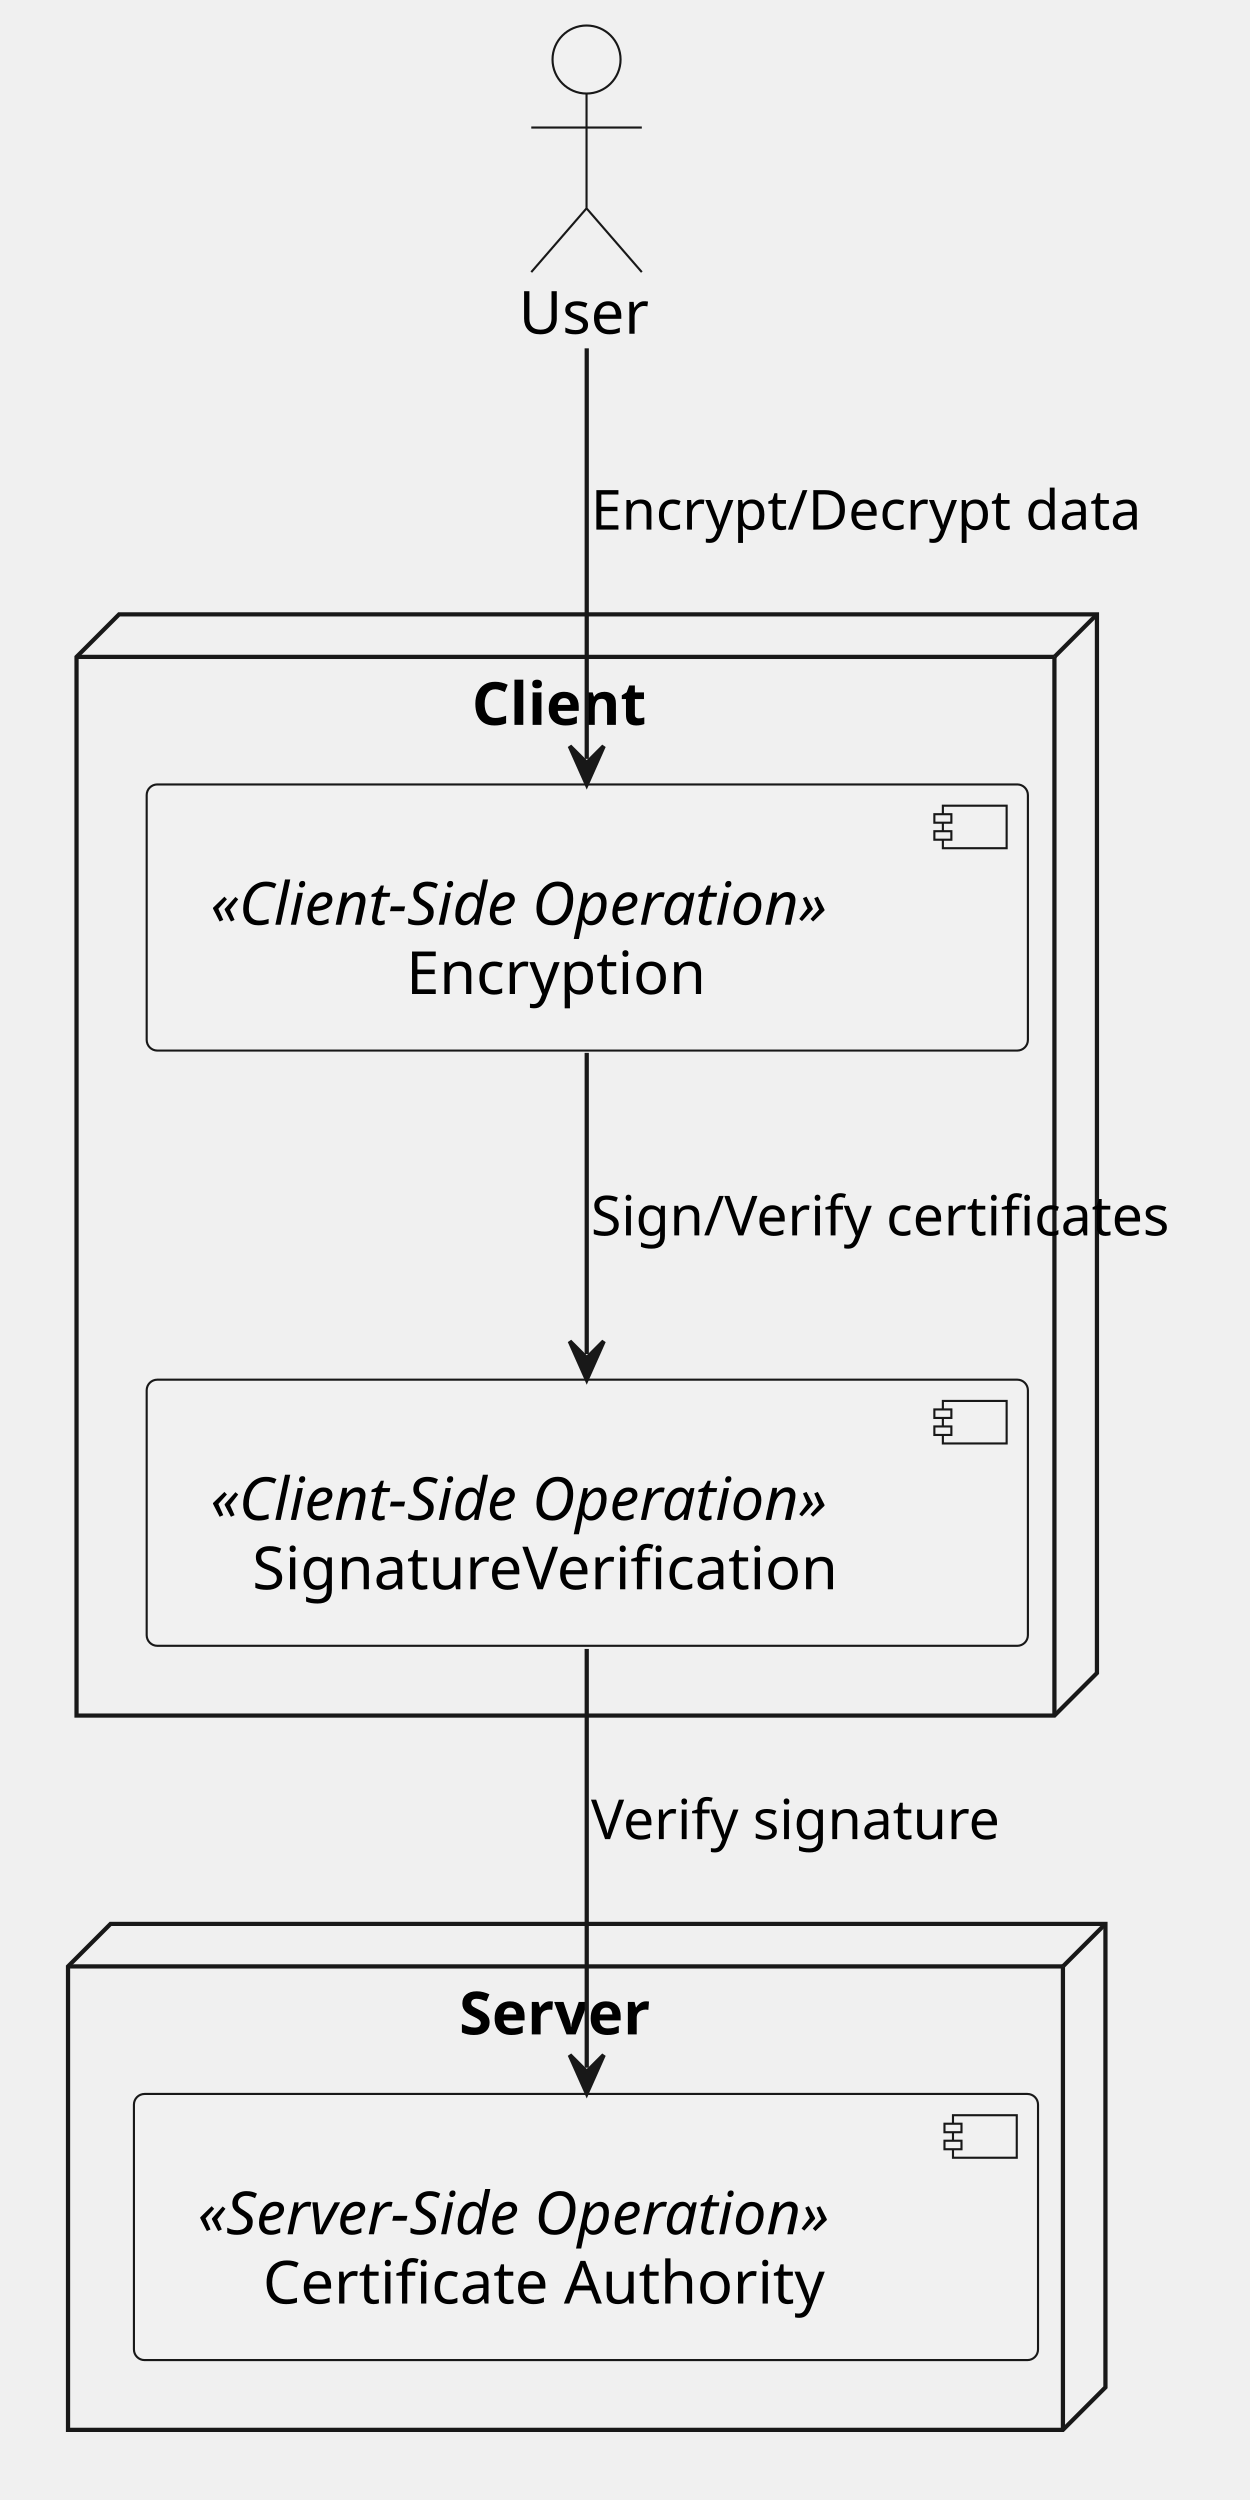
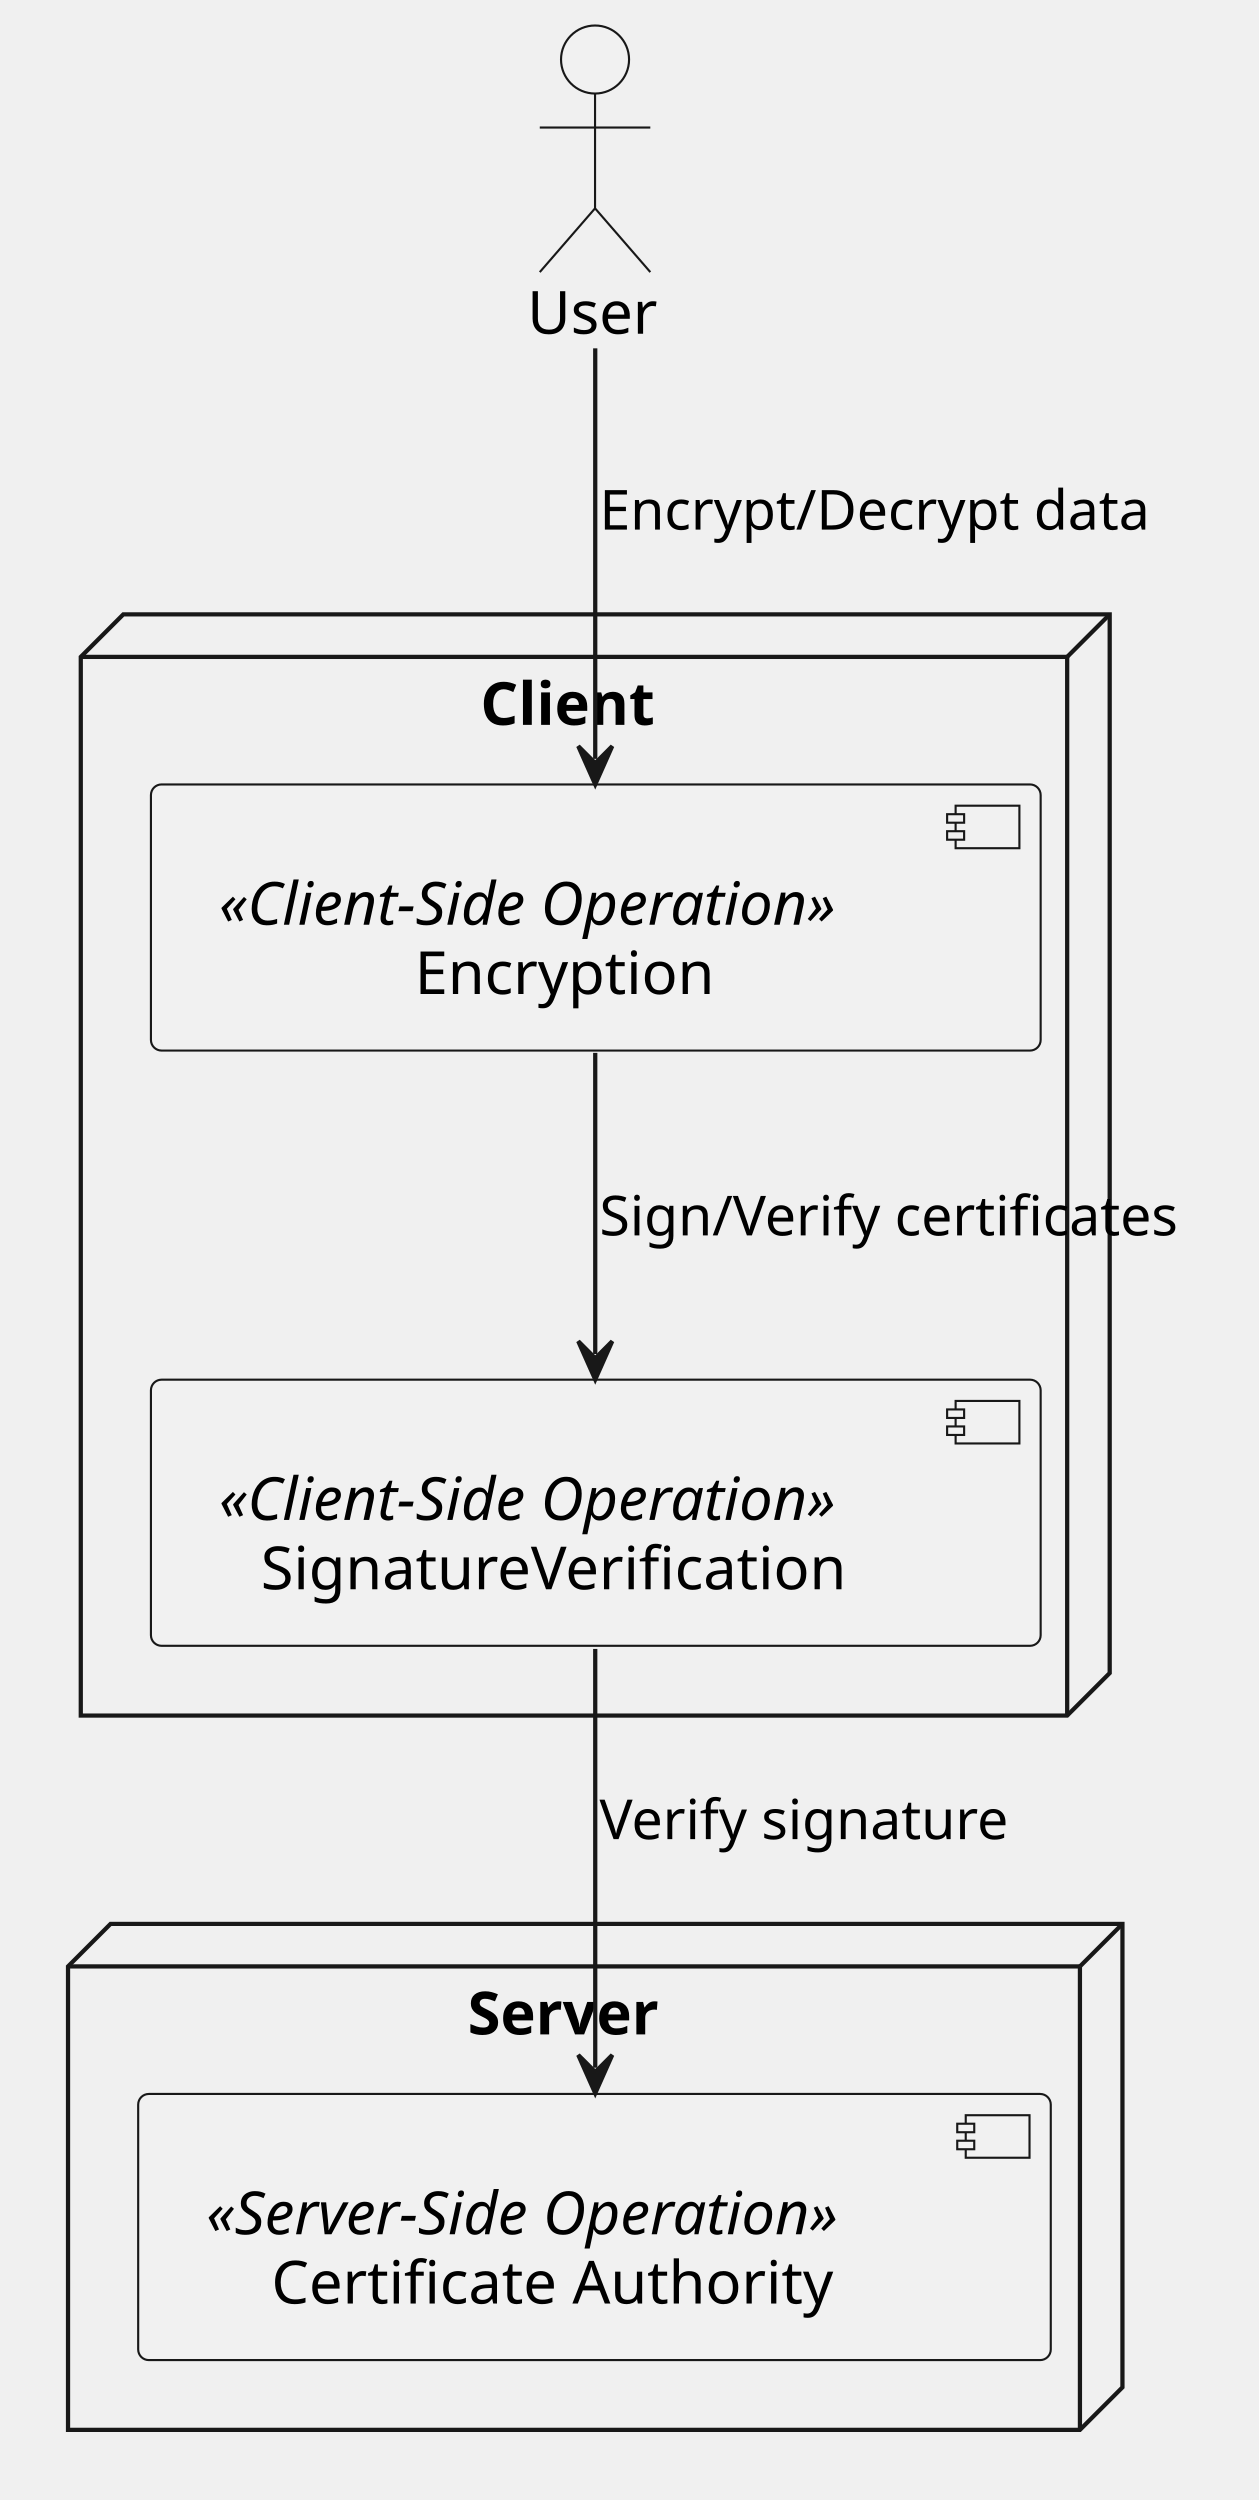
- <svg xmlns="http://www.w3.org/2000/svg" contentStyleType="text/css" height="588px" preserveAspectRatio="none" style="width:294px;height:588px;background:#FFFFFF;" version="1.1" viewBox="0 0 294 588" width="294px" zoomAndPan="magnify">
+ <svg xmlns="http://www.w3.org/2000/svg" contentStyleType="text/css" data-diagram-type="DESCRIPTION" height="588px" preserveAspectRatio="none" style="width:296px;height:588px;background:#FFFFFF;" version="1.1" viewBox="0 0 296 588" width="296px" zoomAndPan="magnify">
  <defs />
  <g>
    <g id="cluster_Client">
-       <polygon fill="none" points="18,154.5,28,144.5,258,144.5,258,393.5,248,403.5,18,403.5,18,154.5" style="stroke:#181818;stroke-width:1;" />
-       <line style="stroke:#181818;stroke-width:1;" x1="248" x2="258" y1="154.5" y2="144.5" />
-       <line style="stroke:#181818;stroke-width:1;" x1="18" x2="248" y1="154.5" y2="154.5" />
-       <line style="stroke:#181818;stroke-width:1;" x1="248" x2="248" y1="154.5" y2="403.5" />
-       <text fill="#000000" font-family="sans-serif" font-size="14" font-weight="bold" lengthAdjust="spacing" textLength="46.026" x="110.987" y="170.495">Client</text>
+       <polygon fill="#FFFFFF" fill-opacity="0" points="19,154.5,29,144.5,261,144.5,261,393.5,251,403.5,19,403.5,19,154.5" style="stroke:#181818;stroke-width:1;" />
+       <line style="stroke:#181818;stroke-width:1;" x1="251" x2="261" y1="154.5" y2="144.5" />
+       <line style="stroke:#181818;stroke-width:1;" x1="19" x2="251" y1="154.5" y2="154.5" />
+       <line style="stroke:#181818;stroke-width:1;" x1="251" x2="251" y1="154.5" y2="403.5" />
+       <text fill="#000000" font-family="sans-serif" font-size="14" font-weight="bold" lengthAdjust="spacing" textLength="46.026" x="112.987" y="170.495">Client</text>
    </g>
    <g id="cluster_Server">
-       <polygon fill="none" points="16,462.5,26,452.5,260,452.5,260,561.5,250,571.5,16,571.5,16,462.5" style="stroke:#181818;stroke-width:1;" />
-       <line style="stroke:#181818;stroke-width:1;" x1="250" x2="260" y1="462.5" y2="452.5" />
-       <line style="stroke:#181818;stroke-width:1;" x1="16" x2="250" y1="462.5" y2="462.5" />
-       <line style="stroke:#181818;stroke-width:1;" x1="250" x2="250" y1="462.5" y2="571.5" />
-       <text fill="#000000" font-family="sans-serif" font-size="14" font-weight="bold" lengthAdjust="spacing" textLength="52.008" x="107.996" y="478.495">Server</text>
+       <polygon fill="#FFFFFF" fill-opacity="0" points="16,462.5,26,452.5,264,452.5,264,561.5,254,571.5,16,571.5,16,462.5" style="stroke:#181818;stroke-width:1;" />
+       <line style="stroke:#181818;stroke-width:1;" x1="254" x2="264" y1="462.5" y2="452.5" />
+       <line style="stroke:#181818;stroke-width:1;" x1="16" x2="254" y1="462.5" y2="462.5" />
+       <line style="stroke:#181818;stroke-width:1;" x1="254" x2="254" y1="462.5" y2="571.5" />
+       <text fill="#000000" font-family="sans-serif" font-size="14" font-weight="bold" lengthAdjust="spacing" textLength="52.008" x="109.996" y="478.495">Server</text>
    </g>
    <g id="elem_Encryption">
-       <rect fill="#F1F1F1" height="62.594" rx="2.5" ry="2.5" style="stroke:#181818;stroke-width:0.5;" width="207.262" x="34.5" y="184.5" />
-       <rect fill="#F1F1F1" height="10" style="stroke:#181818;stroke-width:0.5;" width="15" x="221.762" y="189.5" />
-       <rect fill="#F1F1F1" height="2" style="stroke:#181818;stroke-width:0.5;" width="4" x="219.762" y="191.5" />
-       <rect fill="#F1F1F1" height="2" style="stroke:#181818;stroke-width:0.5;" width="4" x="219.762" y="195.5" />
-       <text fill="#000000" font-family="sans-serif" font-size="14" font-style="italic" lengthAdjust="spacing" textLength="167.262" x="49.5" y="217.495">«Client-Side Operation»</text>
-       <text fill="#000000" font-family="sans-serif" font-size="14" lengthAdjust="spacing" textLength="75.161" x="95.55" y="233.792">Encryption</text>
+       <rect fill="#F1F1F1" height="62.594" rx="2.5" ry="2.5" style="stroke:#181818;stroke-width:0.5;" width="209.262" x="35.5" y="184.5" />
+       <rect fill="#F1F1F1" height="10" style="stroke:#181818;stroke-width:0.5;" width="15" x="224.762" y="189.5" />
+       <rect fill="#F1F1F1" height="2" style="stroke:#181818;stroke-width:0.5;" width="4" x="222.762" y="191.5" />
+       <rect fill="#F1F1F1" height="2" style="stroke:#181818;stroke-width:0.5;" width="4" x="222.762" y="195.5" />
+       <text fill="#000000" font-family="sans-serif" font-size="14" font-style="italic" lengthAdjust="spacing" textLength="167.262" x="51.5" y="217.495">«Client-Side Operation»</text>
+       <text fill="#000000" font-family="sans-serif" font-size="14" lengthAdjust="spacing" textLength="75.161" x="97.55" y="233.792">Encryption</text>
    </g>
    <g id="elem_SignatureVerification">
-       <rect fill="#F1F1F1" height="62.594" rx="2.5" ry="2.5" style="stroke:#181818;stroke-width:0.5;" width="207.262" x="34.5" y="324.5" />
-       <rect fill="#F1F1F1" height="10" style="stroke:#181818;stroke-width:0.5;" width="15" x="221.762" y="329.5" />
-       <rect fill="#F1F1F1" height="2" style="stroke:#181818;stroke-width:0.5;" width="4" x="219.762" y="331.5" />
-       <rect fill="#F1F1F1" height="2" style="stroke:#181818;stroke-width:0.5;" width="4" x="219.762" y="335.5" />
-       <text fill="#000000" font-family="sans-serif" font-size="14" font-style="italic" lengthAdjust="spacing" textLength="167.262" x="49.5" y="357.495">«Client-Side Operation»</text>
-       <text fill="#000000" font-family="sans-serif" font-size="14" lengthAdjust="spacing" textLength="147.595" x="59.334" y="373.792">SignatureVerification</text>
+       <rect fill="#F1F1F1" height="62.594" rx="2.5" ry="2.5" style="stroke:#181818;stroke-width:0.5;" width="209.262" x="35.5" y="324.5" />
+       <rect fill="#F1F1F1" height="10" style="stroke:#181818;stroke-width:0.5;" width="15" x="224.762" y="329.5" />
+       <rect fill="#F1F1F1" height="2" style="stroke:#181818;stroke-width:0.5;" width="4" x="222.762" y="331.5" />
+       <rect fill="#F1F1F1" height="2" style="stroke:#181818;stroke-width:0.5;" width="4" x="222.762" y="335.5" />
+       <text fill="#000000" font-family="sans-serif" font-size="14" font-style="italic" lengthAdjust="spacing" textLength="167.262" x="51.5" y="357.495">«Client-Side Operation»</text>
+       <text fill="#000000" font-family="sans-serif" font-size="14" lengthAdjust="spacing" textLength="147.595" x="61.334" y="373.792">SignatureVerification</text>
    </g>
    <g id="elem_Certificate Authority">
-       <rect fill="#F1F1F1" height="62.594" rx="2.5" ry="2.5" style="stroke:#181818;stroke-width:0.5;" width="212.642" x="31.5" y="492.5" />
-       <rect fill="#F1F1F1" height="10" style="stroke:#181818;stroke-width:0.5;" width="15" x="224.142" y="497.5" />
-       <rect fill="#F1F1F1" height="2" style="stroke:#181818;stroke-width:0.5;" width="4" x="222.142" y="499.5" />
-       <rect fill="#F1F1F1" height="2" style="stroke:#181818;stroke-width:0.5;" width="4" x="222.142" y="503.5" />
-       <text fill="#000000" font-family="sans-serif" font-size="14" font-style="italic" lengthAdjust="spacing" textLength="172.642" x="46.5" y="525.495">«Server-Side Operation»</text>
-       <text fill="#000000" font-family="sans-serif" font-size="14" lengthAdjust="spacing" textLength="141.969" x="61.836" y="541.792">Certificate Authority</text>
+       <rect fill="#F1F1F1" height="62.594" rx="2.5" ry="2.5" style="stroke:#181818;stroke-width:0.5;" width="214.642" x="32.5" y="492.5" />
+       <rect fill="#F1F1F1" height="10" style="stroke:#181818;stroke-width:0.5;" width="15" x="227.142" y="497.5" />
+       <rect fill="#F1F1F1" height="2" style="stroke:#181818;stroke-width:0.5;" width="4" x="225.142" y="499.5" />
+       <rect fill="#F1F1F1" height="2" style="stroke:#181818;stroke-width:0.5;" width="4" x="225.142" y="503.5" />
+       <text fill="#000000" font-family="sans-serif" font-size="14" font-style="italic" lengthAdjust="spacing" textLength="172.642" x="48.5" y="525.495">«Server-Side Operation»</text>
+       <text fill="#000000" font-family="sans-serif" font-size="14" lengthAdjust="spacing" textLength="141.969" x="63.836" y="541.792">Certificate Authority</text>
    </g>
    <g id="elem_User">
-       <ellipse cx="137.955" cy="14" fill="#F1F1F1" rx="8" ry="8" style="stroke:#181818;stroke-width:0.5;" />
-       <path d="M137.955,22 L137.955,49 M124.955,30 L150.955,30 M137.955,49 L124.955,64 M137.955,49 L150.955,64 " fill="none" style="stroke:#181818;stroke-width:0.5;" />
-       <text fill="#000000" font-family="sans-serif" font-size="14" lengthAdjust="spacing" textLength="31.91" x="122" y="78.495">User</text>
+       <ellipse cx="139.955" cy="14" fill="#F1F1F1" rx="8" ry="8" style="stroke:#181818;stroke-width:0.5;" />
+       <path d="M139.955,22 L139.955,49 M126.955,30 L152.955,30 M139.955,49 L126.955,64 M139.955,49 L152.955,64 " fill="#FFFFFF" fill-opacity="0" style="stroke:#181818;stroke-width:0.5;" />
+       <text fill="#000000" font-family="sans-serif" font-size="14" lengthAdjust="spacing" textLength="31.91" x="124" y="78.495">User</text>
    </g>
    <g id="link_User_Encryption">
-       <path d="M138,81.92 C138,112.7 138,149.78 138,178.49 " fill="none" id="User-to-Encryption" style="stroke:#181818;stroke-width:1;" />
-       <polygon fill="#181818" points="138,184.49,142,175.49,138,179.49,134,175.49,138,184.49" style="stroke:#181818;stroke-width:1;" />
-       <text fill="#000000" font-family="sans-serif" font-size="13" lengthAdjust="spacing" textLength="139.325" x="139" y="124.567">Encrypt/Decrypt data</text>
+       <path d="M140,81.92 C140,112.7 140,149.78 140,178.49 " fill="#FFFFFF" fill-opacity="0" id="User-to-Encryption" style="stroke:#181818;stroke-width:1;" />
+       <polygon fill="#181818" points="140,184.49,144,175.49,140,179.49,136,175.49,140,184.49" style="stroke:#181818;stroke-width:1;" />
+       <text fill="#000000" font-family="sans-serif" font-size="13" lengthAdjust="spacing" textLength="139.325" x="141" y="124.567">Encrypt/Decrypt data</text>
    </g>
    <g id="link_Encryption_SignatureVerification">
-       <path d="M138,247.63 C138,270.5 138,295.61 138,318.46 " fill="none" id="Encryption-to-SignatureVerification" style="stroke:#181818;stroke-width:1;" />
-       <polygon fill="#181818" points="138,324.46,142,315.46,138,319.46,134,315.46,138,324.46" style="stroke:#181818;stroke-width:1;" />
-       <text fill="#000000" font-family="sans-serif" font-size="13" lengthAdjust="spacing" textLength="147.355" x="139" y="290.567">Sign/Verify certificates</text>
+       <path d="M140,247.63 C140,270.5 140,295.61 140,318.46 " fill="#FFFFFF" fill-opacity="0" id="Encryption-to-SignatureVerification" style="stroke:#181818;stroke-width:1;" />
+       <polygon fill="#181818" points="140,324.46,144,315.46,140,319.46,136,315.46,140,324.46" style="stroke:#181818;stroke-width:1;" />
+       <text fill="#000000" font-family="sans-serif" font-size="13" lengthAdjust="spacing" textLength="147.355" x="141" y="290.567">Sign/Verify certificates</text>
    </g>
    <g id="link_SignatureVerification_Certificate Authority">
-       <path d="M138,387.83 C138,417.65 138,456.57 138,486.33 " fill="none" id="SignatureVerification-to-Certificate Authority" style="stroke:#181818;stroke-width:1;" />
-       <polygon fill="#181818" points="138,492.33,142,483.33,138,487.33,134,483.33,138,492.33" style="stroke:#181818;stroke-width:1;" />
-       <text fill="#000000" font-family="sans-serif" font-size="13" lengthAdjust="spacing" textLength="103.772" x="139" y="432.567">Verify signature</text>
+       <path d="M140,387.83 C140,417.65 140,456.57 140,486.33 " fill="#FFFFFF" fill-opacity="0" id="SignatureVerification-to-Certificate Authority" style="stroke:#181818;stroke-width:1;" />
+       <polygon fill="#181818" points="140,492.33,144,483.33,140,487.33,136,483.33,140,492.33" style="stroke:#181818;stroke-width:1;" />
+       <text fill="#000000" font-family="sans-serif" font-size="13" lengthAdjust="spacing" textLength="103.772" x="141" y="432.567">Verify signature</text>
    </g>
  </g>
</svg>
